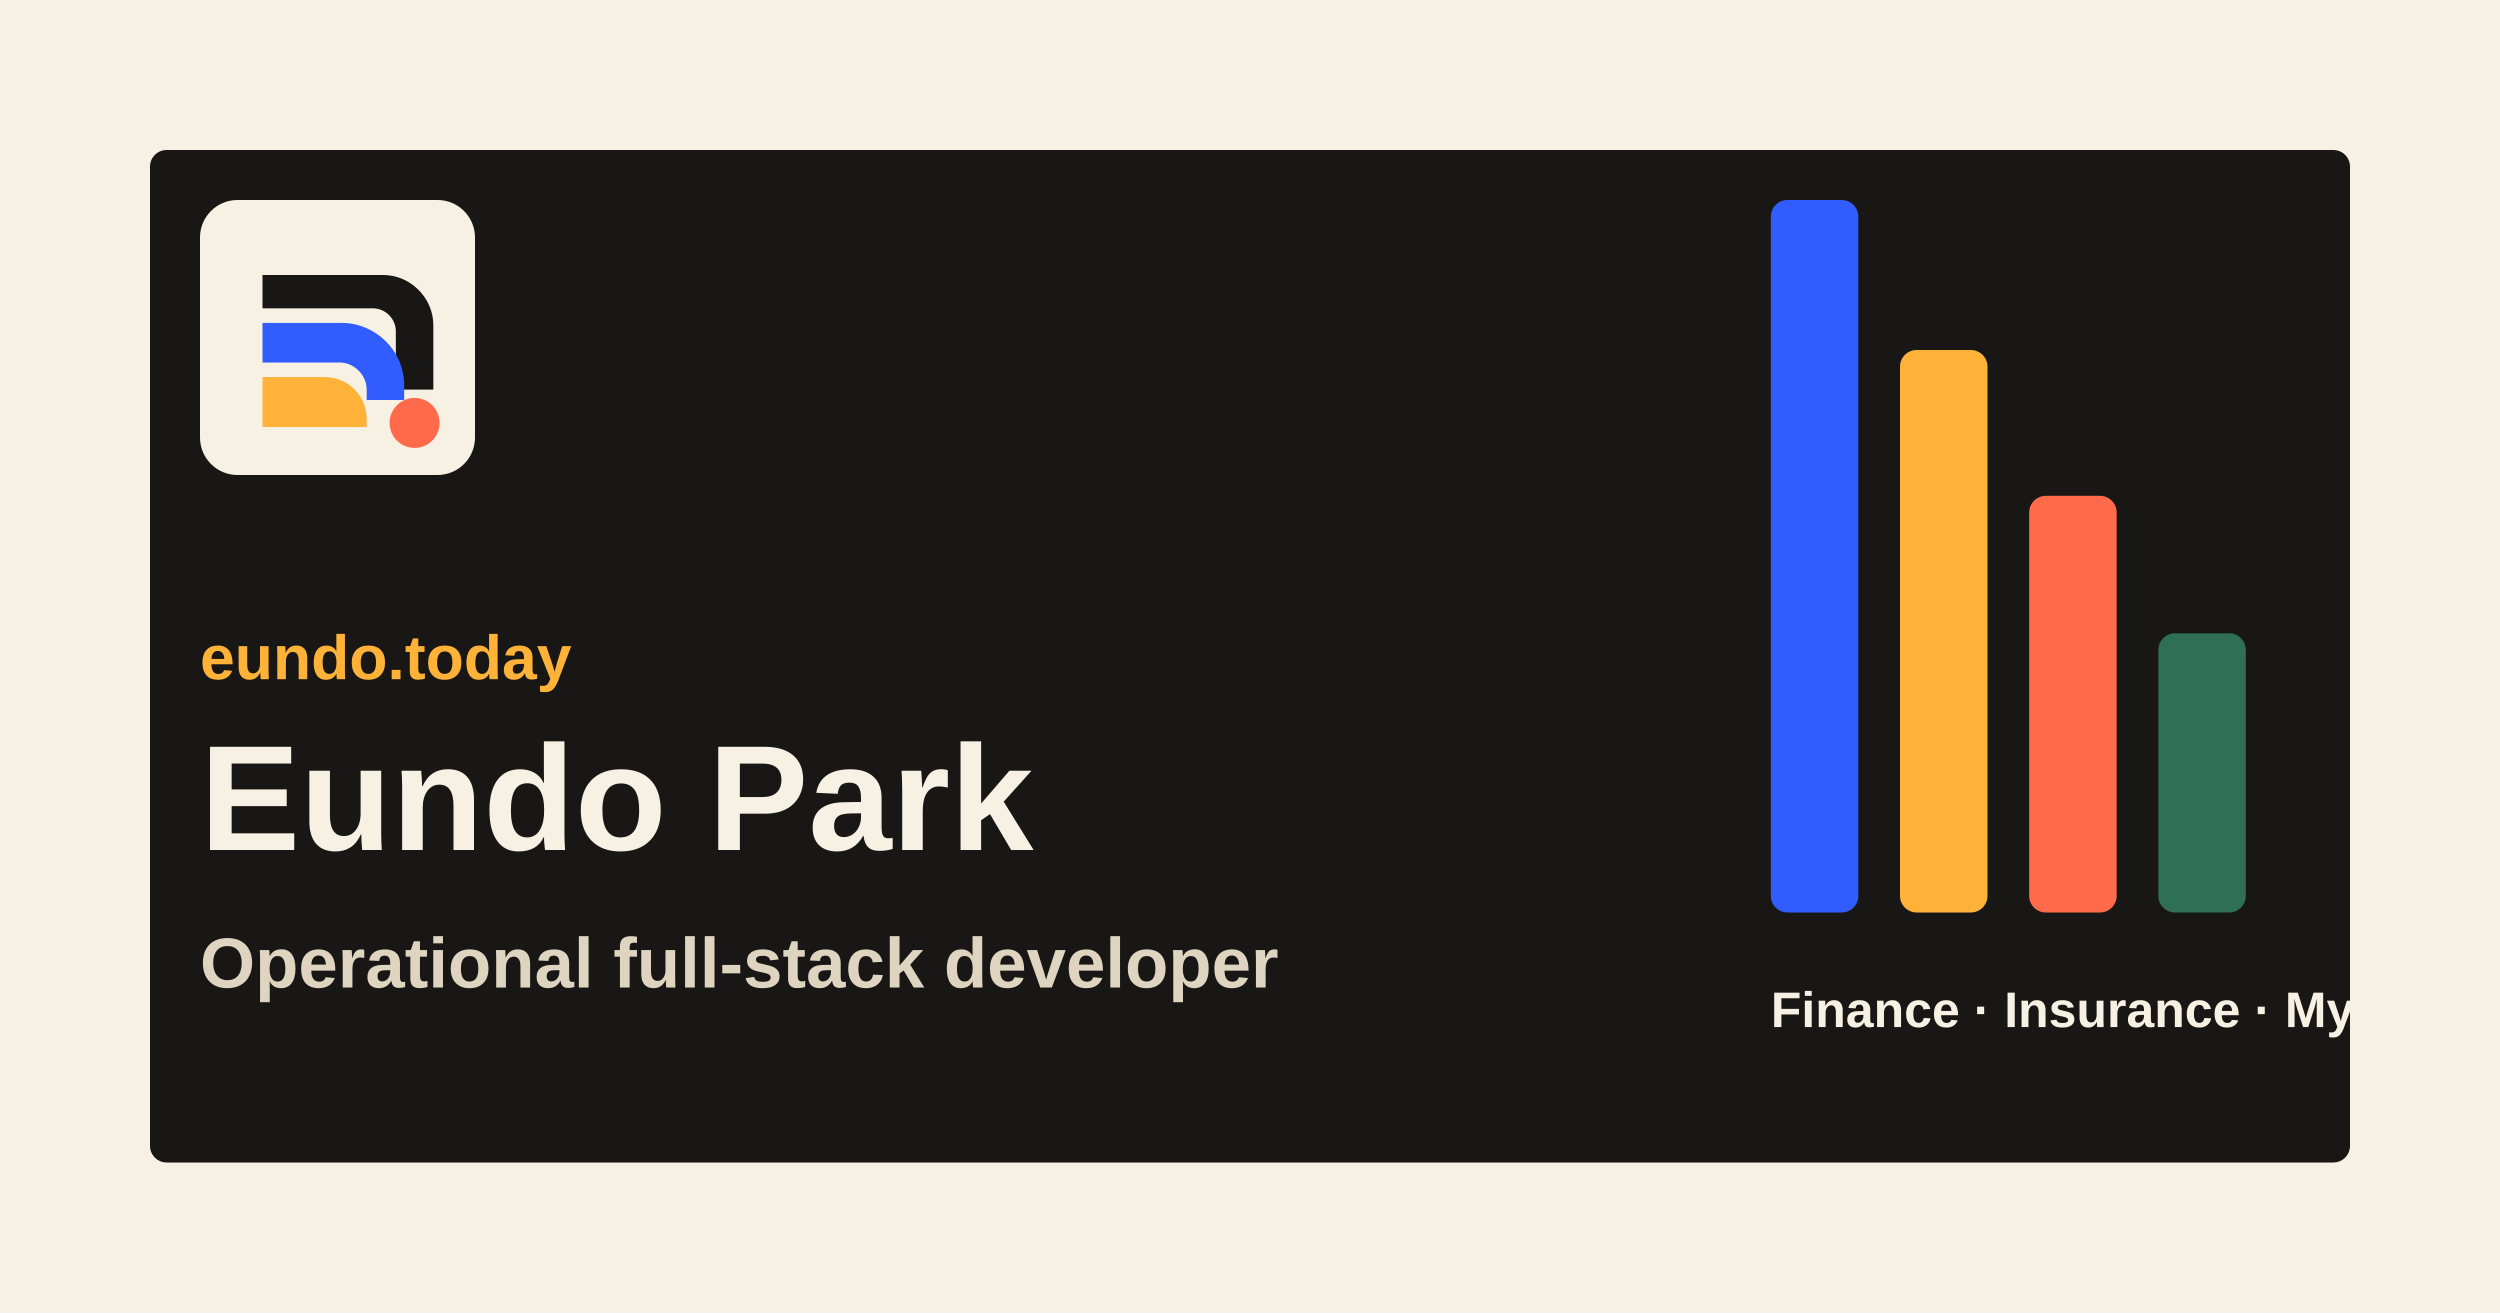
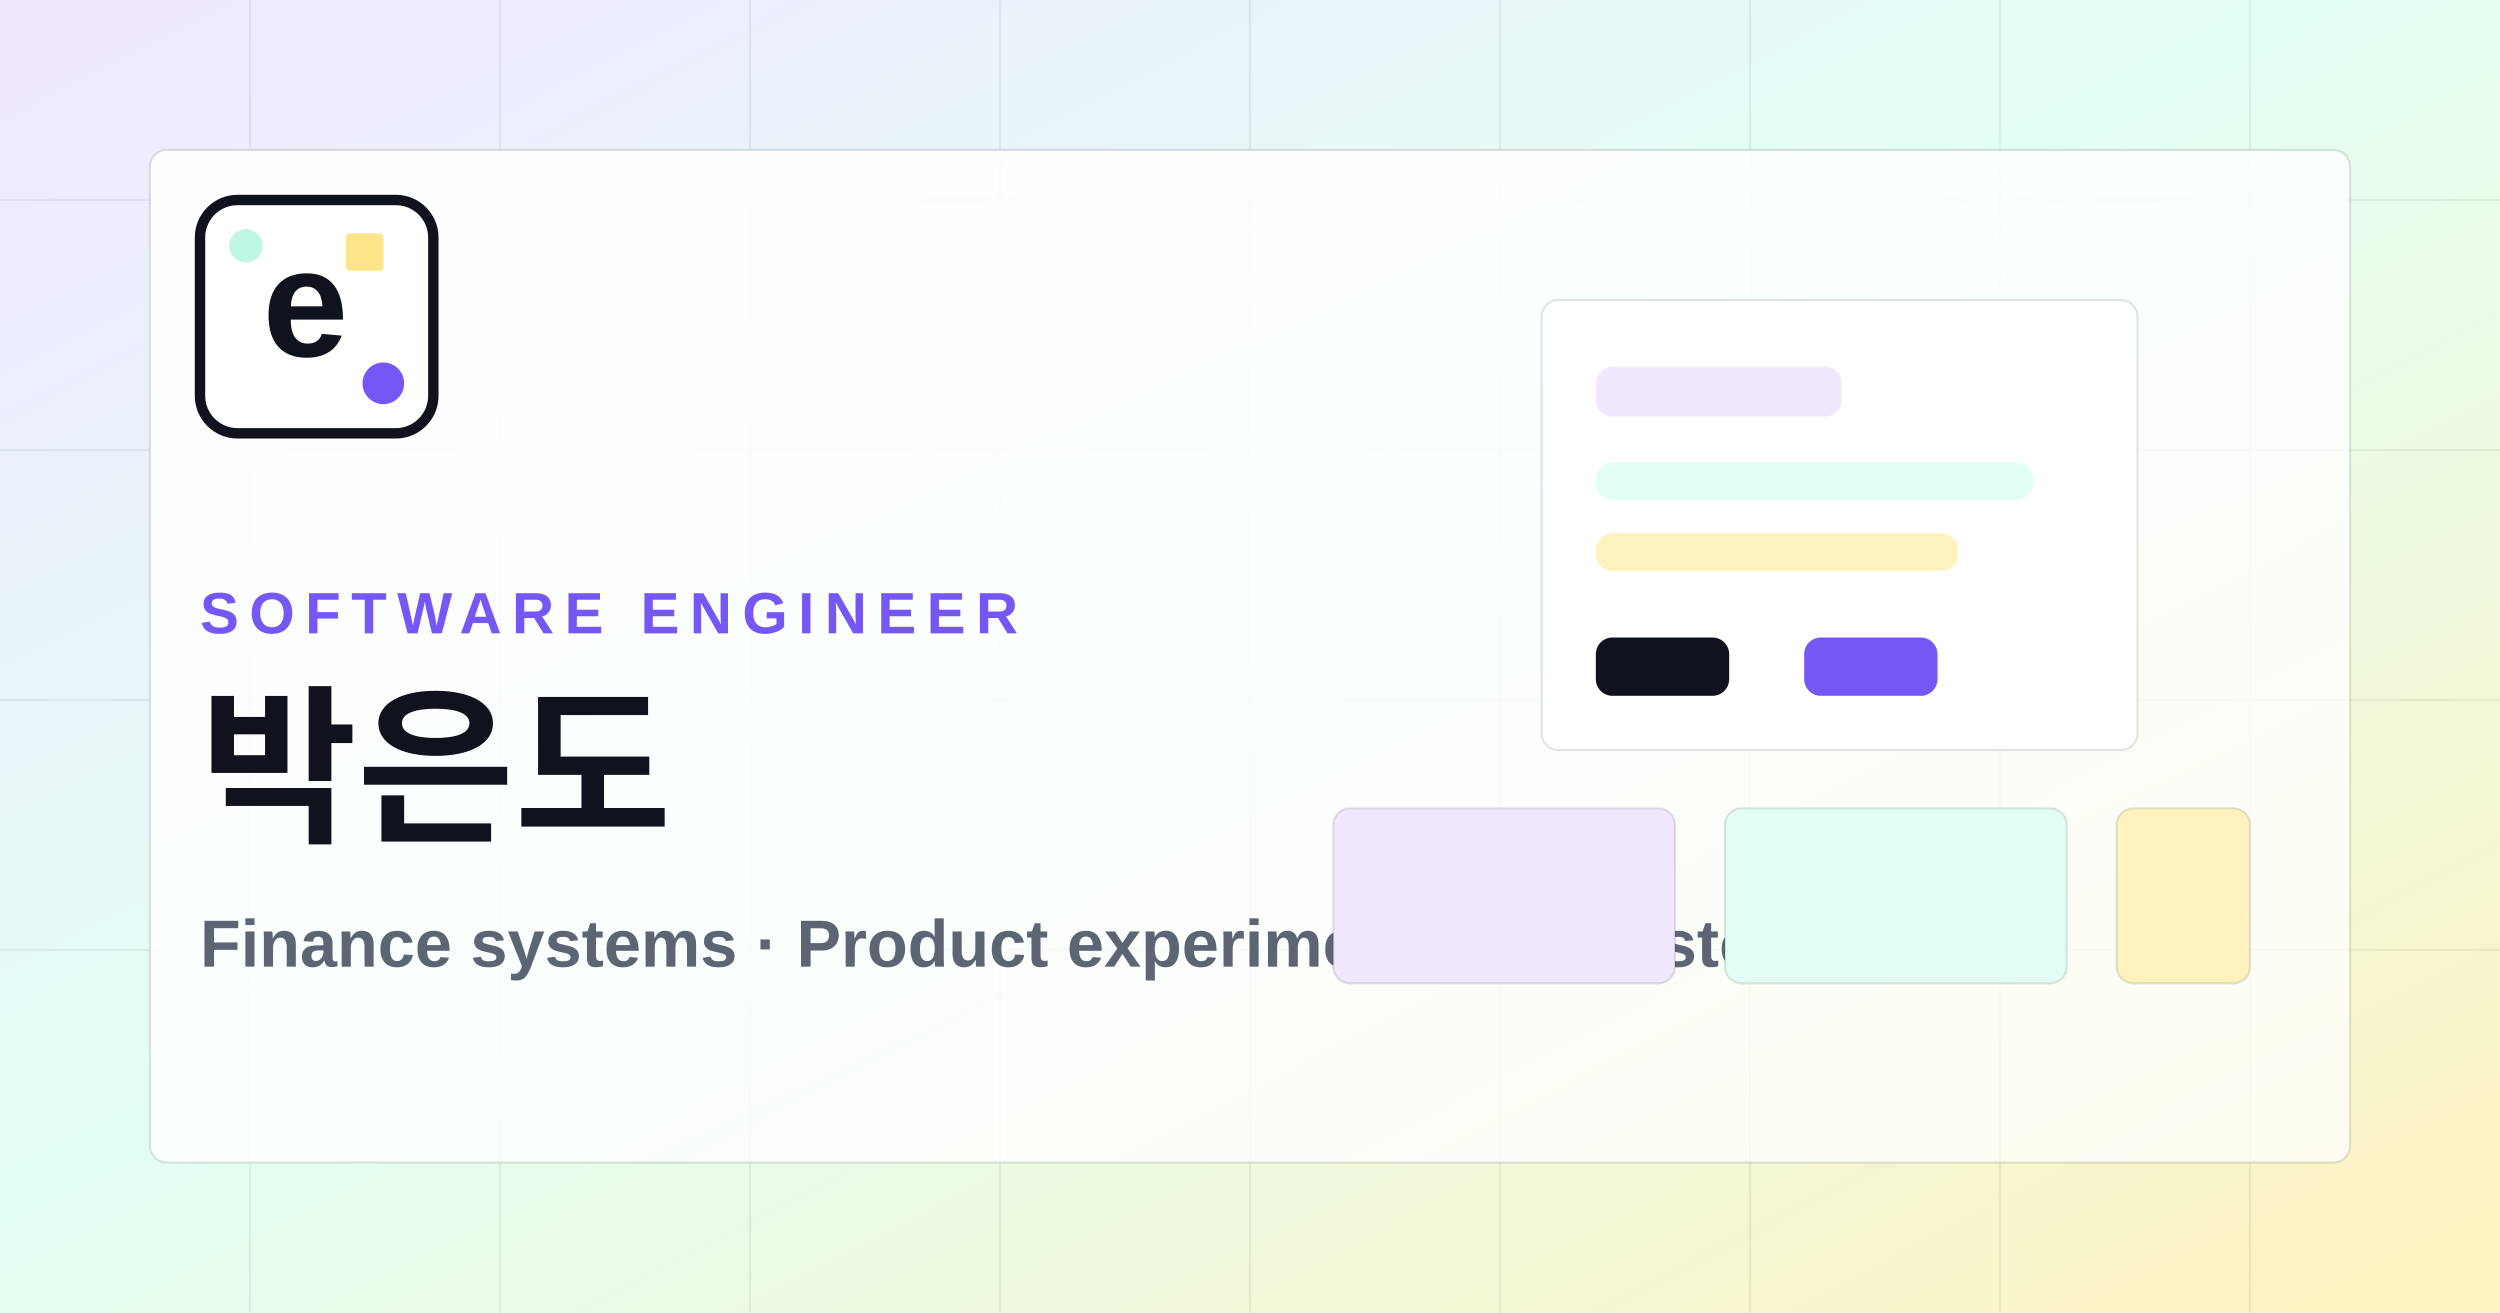
<svg xmlns="http://www.w3.org/2000/svg" viewBox="0 0 1200 630" role="img" aria-labelledby="title desc">
-   <rect width="1200" height="630" fill="#F7F1E4" />
-   <rect x="72" y="72" width="1056" height="486" rx="8" fill="#191715" />
-   <rect x="96" y="96" width="132" height="132" rx="18" fill="#F7F1E4" />
-   <path d="M126 132h58c13 0 24 11 24 24v31h-18v-28c0-6-5-11-11-11h-53v-16Z" fill="#191715" />
-   <path d="M126 155h38c16 0 30 13 30 30v7h-18v-5c0-7-6-13-13-13h-37v-19Z" fill="#315CFF" />
-   <path d="M126 181h30c11 0 20 9 20 20v4h-50v-24Z" fill="#FFB238" />
-   <circle cx="199" cy="203" r="12" fill="#FF6A4A" />
-   <text x="96" y="326" fill="#FFB238" font-family="Pretendard, Arial, sans-serif" font-size="30" font-weight="800">eundo.today</text>
-   <text x="96" y="408" fill="#F7F1E4" font-family="Pretendard, Arial, sans-serif" font-size="72" font-weight="850">Eundo Park</text>
-   <text x="96" y="474" fill="#DED4C0" font-family="Pretendard, Arial, sans-serif" font-size="34" font-weight="600">Operational full-stack developer</text>
-   <rect x="850" y="96" width="42" height="342" rx="8" fill="#315CFF" />
-   <rect x="912" y="168" width="42" height="270" rx="8" fill="#FFB238" />
-   <rect x="974" y="238" width="42" height="200" rx="8" fill="#FF6A4A" />
-   <rect x="1036" y="304" width="42" height="134" rx="8" fill="#2F6F55" />
-   <text x="850" y="493" fill="#F7F1E4" font-family="Pretendard, Arial, sans-serif" font-size="24" font-weight="700">Finance · Insurance · MyData · Case Studies</text>
+   <defs>
+     <linearGradient id="bg" x1="0" x2="1" y1="0" y2="1">
+       <stop offset="0" stop-color="#F1E7FF" />
+       <stop offset="0.46" stop-color="#E2FFF5" />
+       <stop offset="1" stop-color="#FFF2BF" />
+     </linearGradient>
+     <linearGradient id="card" x1="0" x2="1" y1="0" y2="1">
+       <stop offset="0" stop-color="#FFFFFF" stop-opacity="0.94" />
+       <stop offset="1" stop-color="#FFFFFF" stop-opacity="0.72" />
+     </linearGradient>
+   </defs>
+   <rect width="1200" height="630" fill="url(#bg)" />
+   <path d="M0 96h1200M0 216h1200M0 336h1200M0 456h1200M120 0v630M240 0v630M360 0v630M480 0v630M600 0v630M720 0v630M840 0v630M960 0v630M1080 0v630" stroke="#10131D" stroke-opacity="0.06" />
+   <rect x="72" y="72" width="1056" height="486" rx="8" fill="url(#card)" stroke="#10131D" stroke-opacity="0.12" />
+   <rect x="96" y="96" width="112" height="112" rx="18" fill="#FFFFFF" stroke="#10131D" stroke-width="5" />
+   <text x="126" y="171" fill="#10131D" font-family="Pretendard, Arial, sans-serif" font-size="74" font-weight="900">e</text>
+   <circle cx="184" cy="184" r="10" fill="#7657F6" />
+   <circle cx="118" cy="118" r="8" fill="#BFF7E5" />
+   <rect x="166" y="112" width="18" height="18" rx="2" fill="#FFE58A" />
+   <text x="96" y="304" fill="#7657F6" font-family="Pretendard, Arial, sans-serif" font-size="28" font-weight="900" letter-spacing="5">SOFTWARE ENGINEER</text>
+   <text x="96" y="398" fill="#10131D" font-family="Pretendard, Arial, sans-serif" font-size="82" font-weight="900">박은도</text>
+   <text x="96" y="464" fill="#5D6575" font-family="Pretendard, Arial, sans-serif" font-size="32" font-weight="600">Finance systems · Product experiments · Dev stories</text>
+   <rect x="740" y="144" width="286" height="216" rx="8" fill="#FFFFFF" stroke="#10131D" stroke-opacity="0.12" />
+   <rect x="766" y="176" width="118" height="24" rx="8" fill="#F1E7FF" />
+   <rect x="766" y="222" width="210" height="18" rx="8" fill="#E2FFF5" />
+   <rect x="766" y="256" width="174" height="18" rx="8" fill="#FFF2BF" />
+   <rect x="766" y="306" width="64" height="28" rx="8" fill="#10131D" />
+   <rect x="866" y="306" width="64" height="28" rx="8" fill="#7657F6" />
+   <rect x="640" y="388" width="164" height="84" rx="8" fill="#F1E7FF" stroke="#10131D" stroke-opacity="0.12" />
+   <rect x="828" y="388" width="164" height="84" rx="8" fill="#E2FFF5" stroke="#10131D" stroke-opacity="0.12" />
+   <rect x="1016" y="388" width="64" height="84" rx="8" fill="#FFF2BF" stroke="#10131D" stroke-opacity="0.12" />
</svg>
